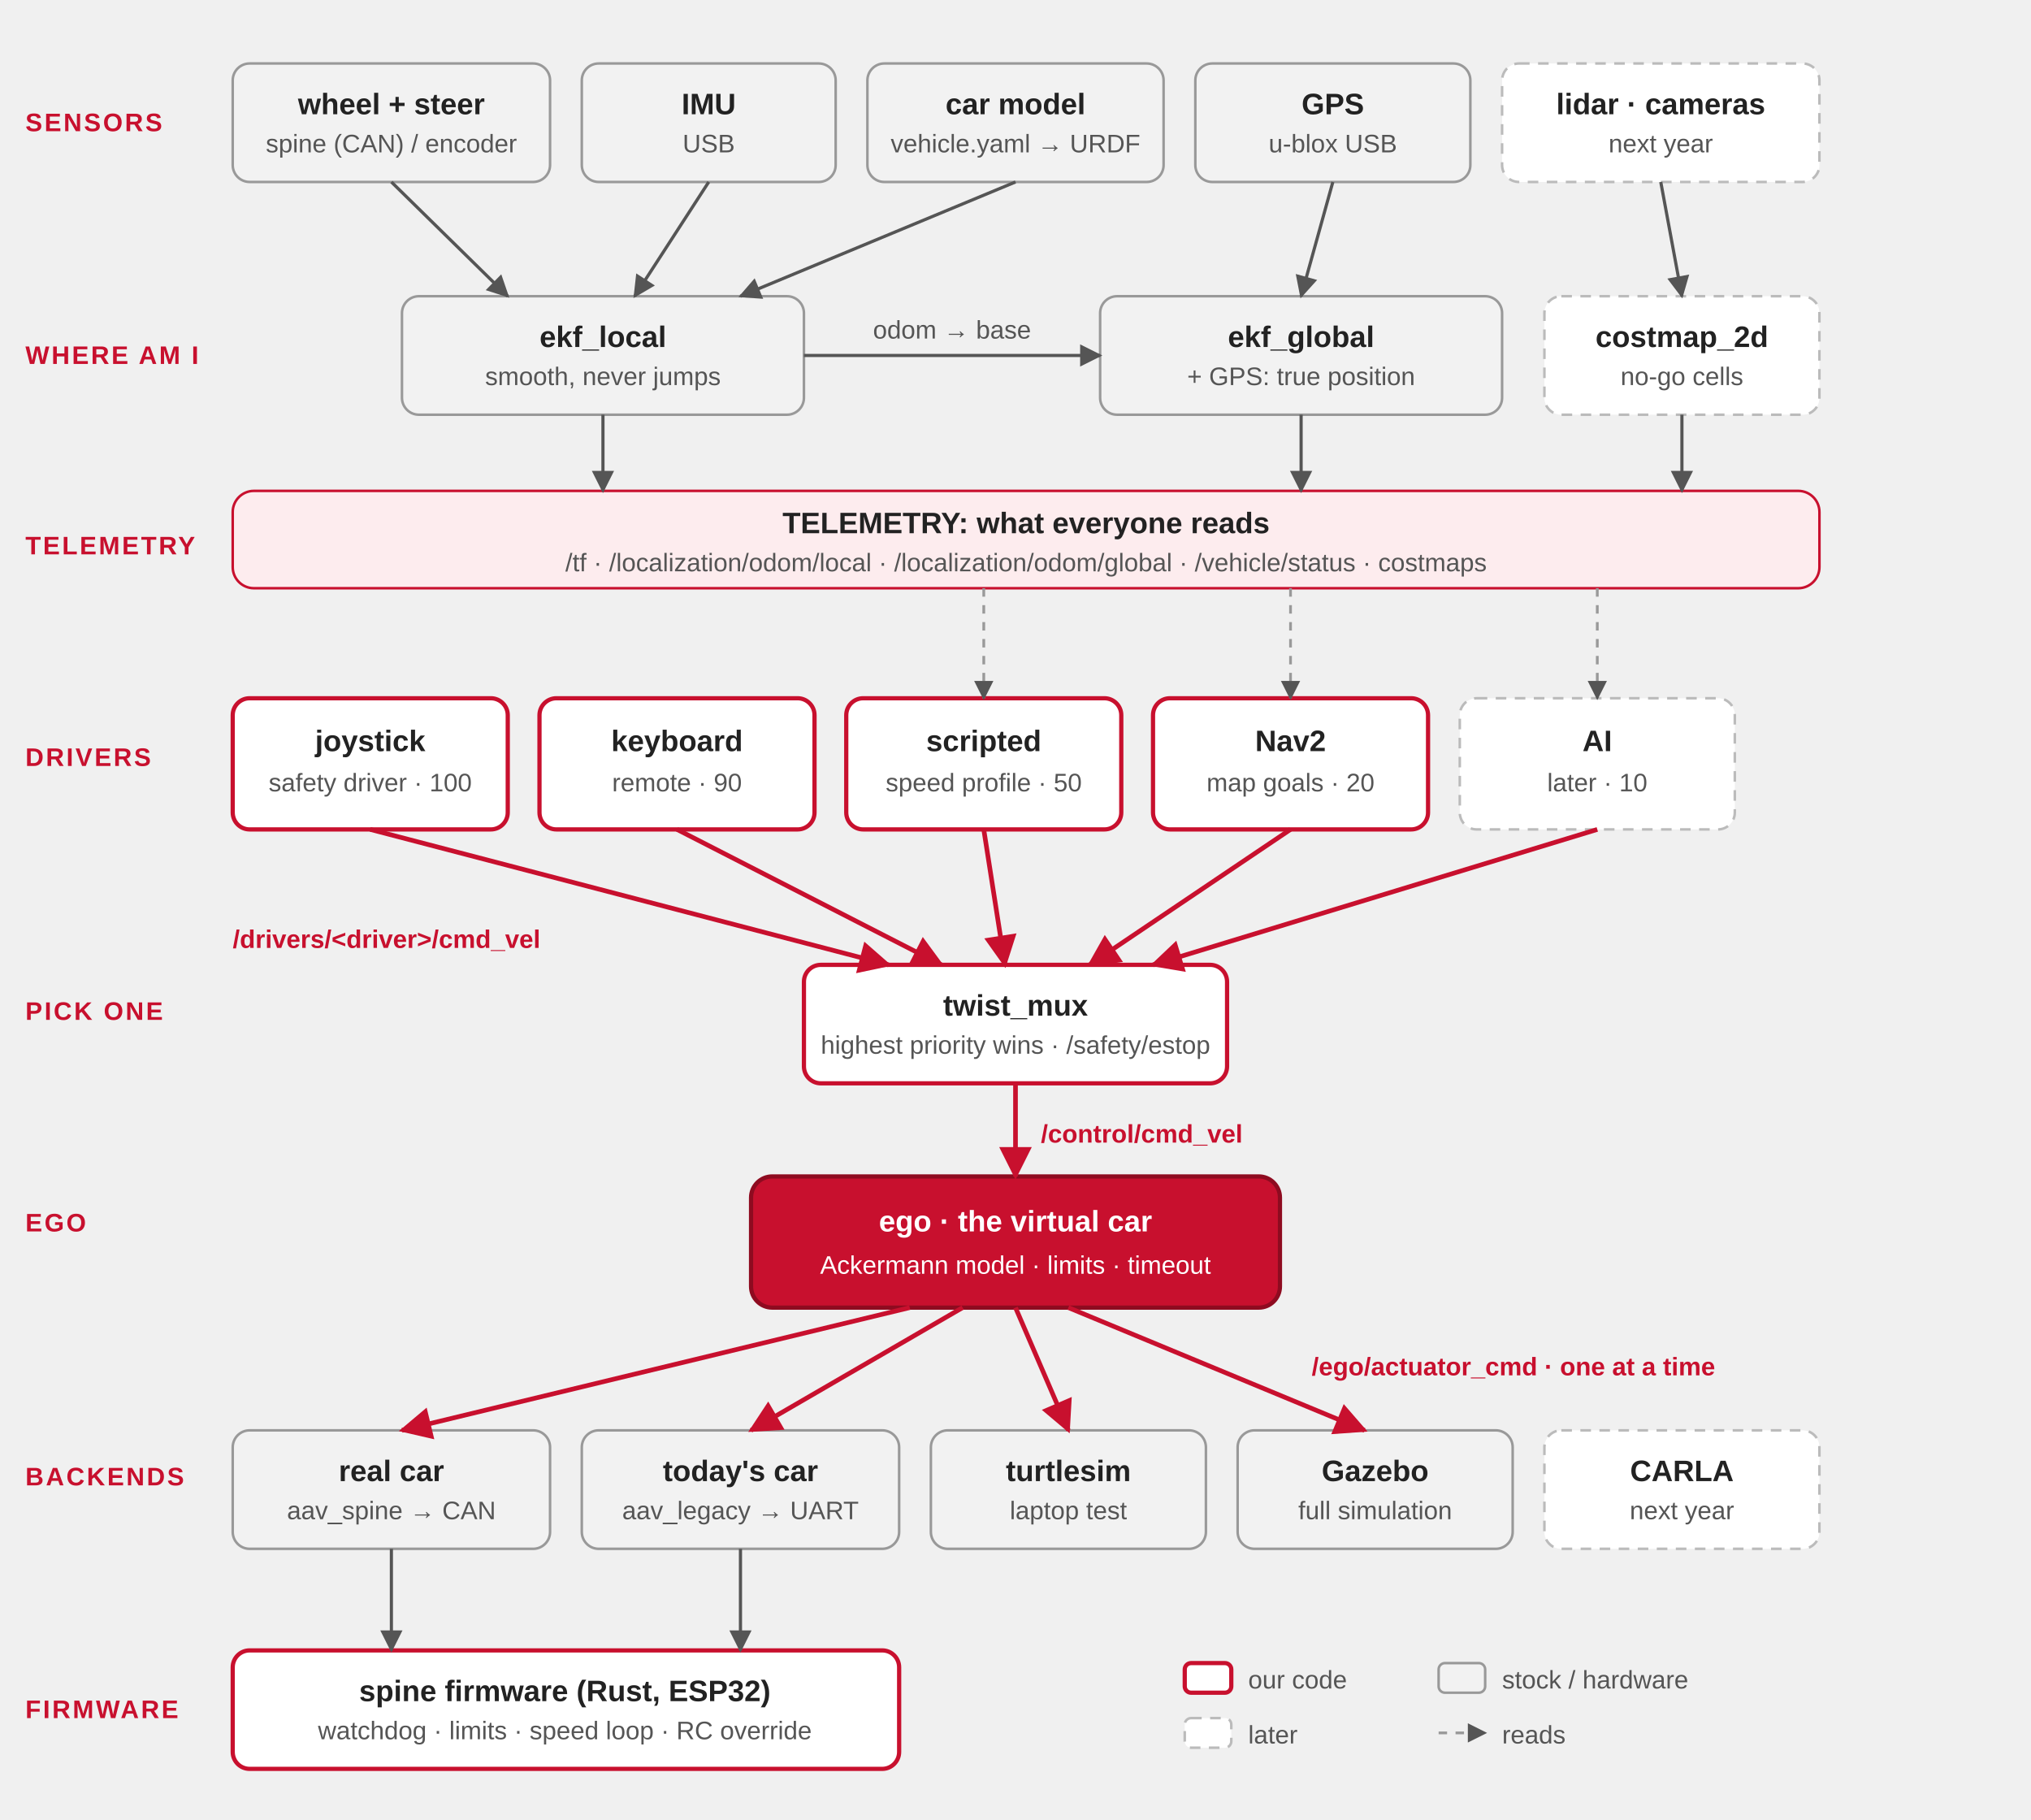
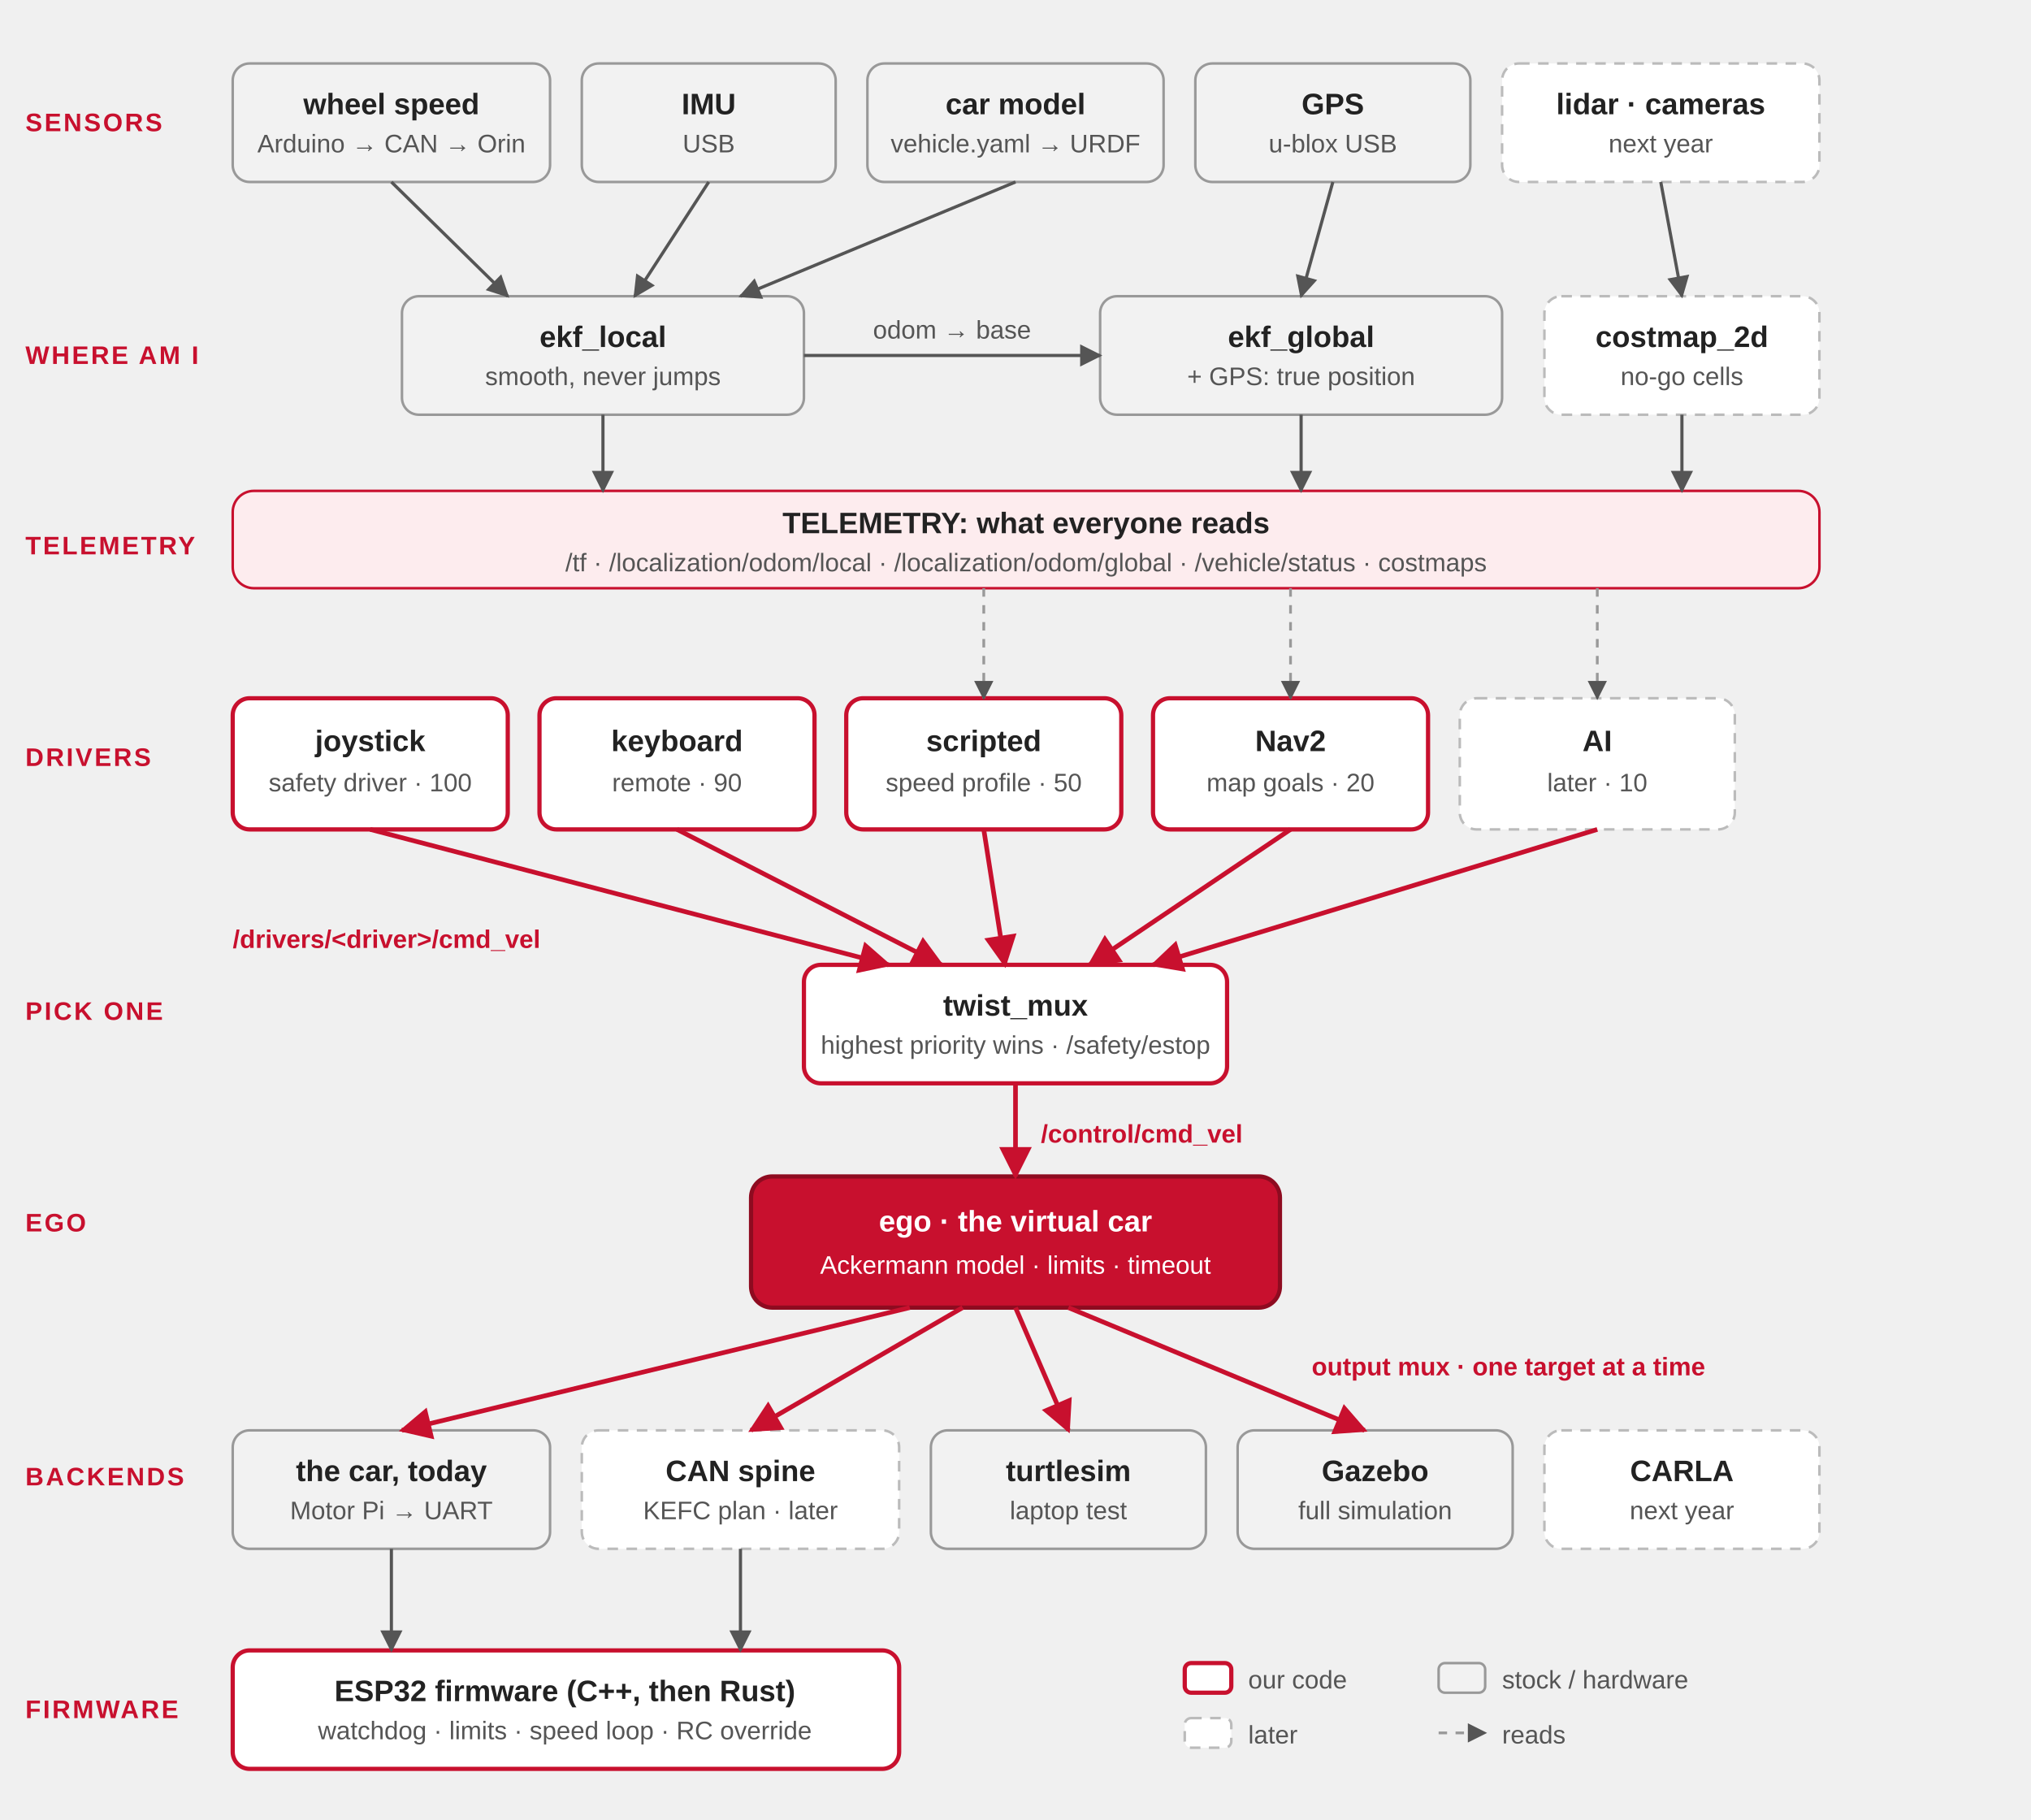
<svg xmlns="http://www.w3.org/2000/svg" viewBox="0 0 960 860" font-family="Verdana, Arial, Helvetica, sans-serif" font-size="14">
  <defs>
    <marker id="arr" viewBox="0 0 10 10" refX="9" refY="5" markerWidth="7" markerHeight="7" orient="auto-start-reverse">
      <path d="M0,0 L10,5 L0,10 z" fill="#555" />
    </marker>
    <marker id="arrRed" viewBox="0 0 10 10" refX="9" refY="5" markerWidth="7" markerHeight="7" orient="auto-start-reverse">
      <path d="M0,0 L10,5 L0,10 z" fill="#C8102E" />
    </marker>
    <style>
      .stock { fill:#F2F2F2; stroke:#999; stroke-width:1.2; }
      .ours  { fill:#FFFFFF; stroke:#C8102E; stroke-width:2; }
      .ego   { fill:#C8102E; stroke:#8E0B20; stroke-width:2; }
      .band  { fill:#FDECEE; stroke:#C8102E; stroke-width:1.2; }
      .later { fill:#FFFFFF; stroke:#BBB; stroke-width:1.2; stroke-dasharray:5 4; }
      .t  { fill:#222; font-weight:bold; }
      .s  { fill:#555; font-size:12px; }
      .w  { fill:#FFFFFF; font-weight:bold; }
      .ws { fill:#FFFFFF; font-size:12px; }
      .lbl { fill:#C8102E; font-size:12px; font-weight:bold; }
      .layer { fill:#C8102E; font-size:12px; font-weight:bold; letter-spacing:1px; }
      .line { stroke:#555; stroke-width:1.5; fill:none; marker-end:url(#arr); }
      .redline { stroke:#C8102E; stroke-width:2.2; fill:none; marker-end:url(#arrRed); }
      .dash { stroke:#999; stroke-width:1.3; fill:none; stroke-dasharray:4 4; marker-end:url(#arr); }
    </style>
  </defs>
  <text class="layer" x="12" y="62">SENSORS</text>
  <text class="layer" x="12" y="172">WHERE AM I</text>
  <text class="layer" x="12" y="262">TELEMETRY</text>
  <text class="layer" x="12" y="362">DRIVERS</text>
  <text class="layer" x="12" y="482">PICK ONE</text>
  <text class="layer" x="12" y="582">EGO</text>
  <text class="layer" x="12" y="702">BACKENDS</text>
  <text class="layer" x="12" y="812">FIRMWARE</text>
  <rect class="stock" x="110" y="30" width="150" height="56" rx="8" />
-   <text class="t" x="185" y="54" text-anchor="middle">wheel + steer</text>
-   <text class="s" x="185" y="72" text-anchor="middle">spine (CAN) / encoder</text>
+   <text class="t" x="185" y="54" text-anchor="middle">wheel speed</text>
+   <text class="s" x="185" y="72" text-anchor="middle">Arduino → CAN → Orin</text>
  <rect class="stock" x="275" y="30" width="120" height="56" rx="8" />
  <text class="t" x="335" y="54" text-anchor="middle">IMU</text>
  <text class="s" x="335" y="72" text-anchor="middle">USB</text>
  <rect class="stock" x="410" y="30" width="140" height="56" rx="8" />
  <text class="t" x="480" y="54" text-anchor="middle">car model</text>
  <text class="s" x="480" y="72" text-anchor="middle">vehicle.yaml → URDF</text>
  <rect class="stock" x="565" y="30" width="130" height="56" rx="8" />
  <text class="t" x="630" y="54" text-anchor="middle">GPS</text>
  <text class="s" x="630" y="72" text-anchor="middle">u-blox USB</text>
  <rect class="later" x="710" y="30" width="150" height="56" rx="8" />
  <text class="t" x="785" y="54" text-anchor="middle">lidar · cameras</text>
  <text class="s" x="785" y="72" text-anchor="middle">next year</text>
  <rect class="stock" x="190" y="140" width="190" height="56" rx="8" />
  <text class="t" x="285" y="164" text-anchor="middle">ekf_local</text>
  <text class="s" x="285" y="182" text-anchor="middle">smooth, never jumps</text>
  <rect class="stock" x="520" y="140" width="190" height="56" rx="8" />
  <text class="t" x="615" y="164" text-anchor="middle">ekf_global</text>
  <text class="s" x="615" y="182" text-anchor="middle">+ GPS: true position</text>
  <rect class="later" x="730" y="140" width="130" height="56" rx="8" />
  <text class="t" x="795" y="164" text-anchor="middle">costmap_2d</text>
  <text class="s" x="795" y="182" text-anchor="middle">no-go cells</text>
  <path class="line" d="M185,86 L240,140" />
  <path class="line" d="M335,86 L300,140" />
  <path class="line" d="M480,86 L350,140" />
  <path class="line" d="M630,86 L615,140" />
  <path class="line" d="M785,86 L795,140" />
  <path class="line" d="M380,168 L520,168" />
  <text class="s" x="450" y="160" text-anchor="middle">odom → base</text>
  <rect class="band" x="110" y="232" width="750" height="46" rx="10" />
  <text class="t" x="485" y="252" text-anchor="middle">TELEMETRY: what everyone reads</text>
  <text class="s" x="485" y="270" text-anchor="middle">/tf · /localization/odom/local · /localization/odom/global · /vehicle/status · costmaps</text>
  <path class="line" d="M285,196 L285,232" />
  <path class="line" d="M615,196 L615,232" />
  <path class="line" d="M795,196 L795,232" />
  <rect class="ours" x="110" y="330" width="130" height="62" rx="8" />
  <text class="t" x="175" y="355" text-anchor="middle">joystick</text>
  <text class="s" x="175" y="374" text-anchor="middle">safety driver · 100</text>
  <rect class="ours" x="255" y="330" width="130" height="62" rx="8" />
  <text class="t" x="320" y="355" text-anchor="middle">keyboard</text>
  <text class="s" x="320" y="374" text-anchor="middle">remote · 90</text>
  <rect class="ours" x="400" y="330" width="130" height="62" rx="8" />
  <text class="t" x="465" y="355" text-anchor="middle">scripted</text>
  <text class="s" x="465" y="374" text-anchor="middle">speed profile · 50</text>
  <rect class="ours" x="545" y="330" width="130" height="62" rx="8" />
  <text class="t" x="610" y="355" text-anchor="middle">Nav2</text>
  <text class="s" x="610" y="374" text-anchor="middle">map goals · 20</text>
  <rect class="later" x="690" y="330" width="130" height="62" rx="8" />
  <text class="t" x="755" y="355" text-anchor="middle">AI</text>
  <text class="s" x="755" y="374" text-anchor="middle">later · 10</text>
  <path class="dash" d="M465,278 L465,330" />
  <path class="dash" d="M610,278 L610,330" />
  <path class="dash" d="M755,278 L755,330" />
  <rect class="ours" x="380" y="456" width="200" height="56" rx="8" />
  <text class="t" x="480" y="480" text-anchor="middle">twist_mux</text>
  <text class="s" x="480" y="498" text-anchor="middle">highest priority wins · /safety/estop</text>
  <path class="redline" d="M175,392 L420,456" />
  <path class="redline" d="M320,392 L445,456" />
  <path class="redline" d="M465,392 L475,456" />
  <path class="redline" d="M610,392 L515,456" />
  <path class="redline" d="M755,392 L545,456" />
  <text class="lbl" x="110" y="448">/drivers/&lt;driver&gt;/cmd_vel</text>
  <rect class="ego" x="355" y="556" width="250" height="62" rx="10" />
  <text class="w" x="480" y="582" text-anchor="middle">ego · the virtual car</text>
  <text class="ws" x="480" y="602" text-anchor="middle">Ackermann model · limits · timeout</text>
  <path class="redline" d="M480,512 L480,556" />
  <text class="lbl" x="492" y="540">/control/cmd_vel</text>
  <rect class="stock" x="110" y="676" width="150" height="56" rx="8" />
-   <text class="t" x="185" y="700" text-anchor="middle">real car</text>
-   <text class="s" x="185" y="718" text-anchor="middle">aav_spine → CAN</text>
-   <rect class="stock" x="275" y="676" width="150" height="56" rx="8" />
-   <text class="t" x="350" y="700" text-anchor="middle">today's car</text>
-   <text class="s" x="350" y="718" text-anchor="middle">aav_legacy → UART</text>
+   <text class="t" x="185" y="700" text-anchor="middle">the car, today</text>
+   <text class="s" x="185" y="718" text-anchor="middle">Motor Pi → UART</text>
+   <rect class="later" x="275" y="676" width="150" height="56" rx="8" />
+   <text class="t" x="350" y="700" text-anchor="middle">CAN spine</text>
+   <text class="s" x="350" y="718" text-anchor="middle">KEFC plan · later</text>
  <rect class="stock" x="440" y="676" width="130" height="56" rx="8" />
  <text class="t" x="505" y="700" text-anchor="middle">turtlesim</text>
  <text class="s" x="505" y="718" text-anchor="middle">laptop test</text>
  <rect class="stock" x="585" y="676" width="130" height="56" rx="8" />
  <text class="t" x="650" y="700" text-anchor="middle">Gazebo</text>
  <text class="s" x="650" y="718" text-anchor="middle">full simulation</text>
  <rect class="later" x="730" y="676" width="130" height="56" rx="8" />
  <text class="t" x="795" y="700" text-anchor="middle">CARLA</text>
  <text class="s" x="795" y="718" text-anchor="middle">next year</text>
  <path class="redline" d="M430,618 L190,676" />
  <path class="redline" d="M455,618 L355,676" />
  <path class="redline" d="M480,618 L505,676" />
  <path class="redline" d="M505,618 L645,676" />
-   <text class="lbl" x="620" y="650">/ego/actuator_cmd · one at a time</text>
+   <text class="lbl" x="620" y="650">output mux · one target at a time</text>
  <rect class="ours" x="110" y="780" width="315" height="56" rx="8" />
-   <text class="t" x="267" y="804" text-anchor="middle">spine firmware (Rust, ESP32)</text>
+   <text class="t" x="267" y="804" text-anchor="middle">ESP32 firmware (C++, then Rust)</text>
  <text class="s" x="267" y="822" text-anchor="middle">watchdog · limits · speed loop · RC override</text>
  <path class="line" d="M185,732 L185,780" />
  <path class="line" d="M350,732 L350,780" />
  <rect class="ours" x="560" y="786" width="22" height="14" rx="3" />
  <text class="s" x="590" y="798">our code</text>
  <rect class="stock" x="680" y="786" width="22" height="14" rx="3" />
  <text class="s" x="710" y="798">stock / hardware</text>
  <rect class="later" x="560" y="812" width="22" height="14" rx="3" />
  <text class="s" x="590" y="824">later</text>
  <path class="dash" d="M680,819 L702,819" />
  <text class="s" x="710" y="824">reads</text>
</svg>
